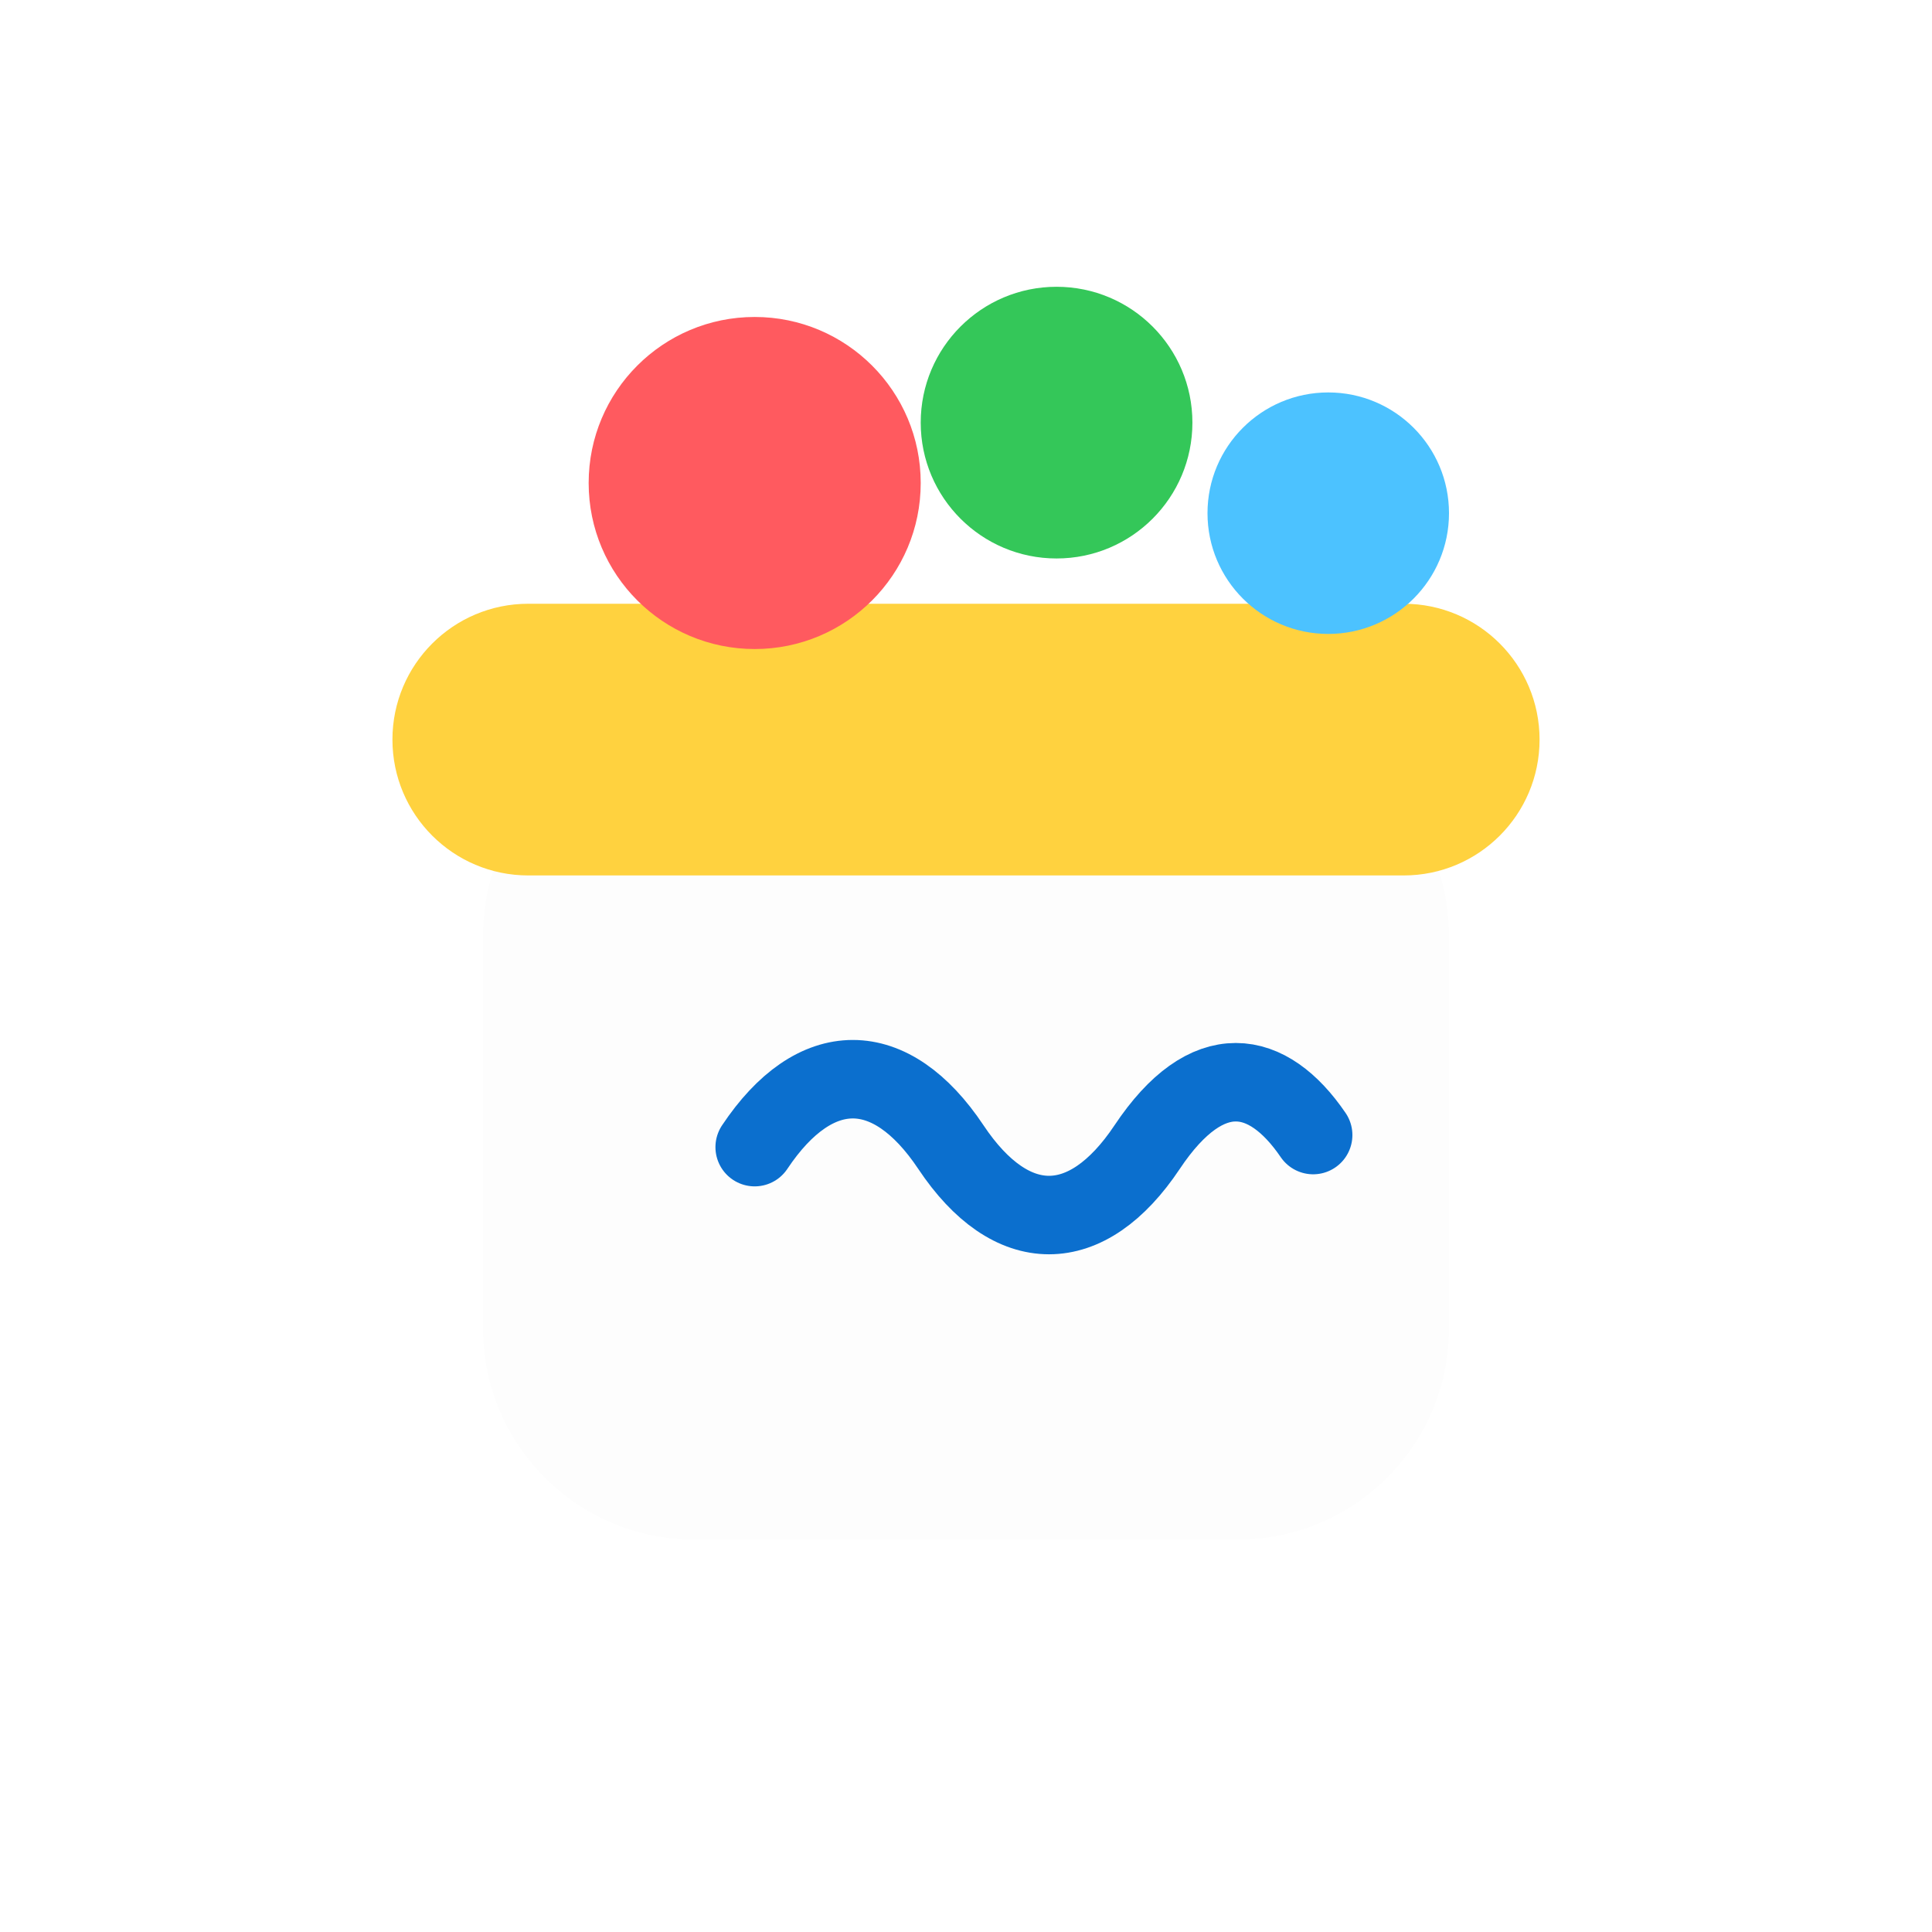
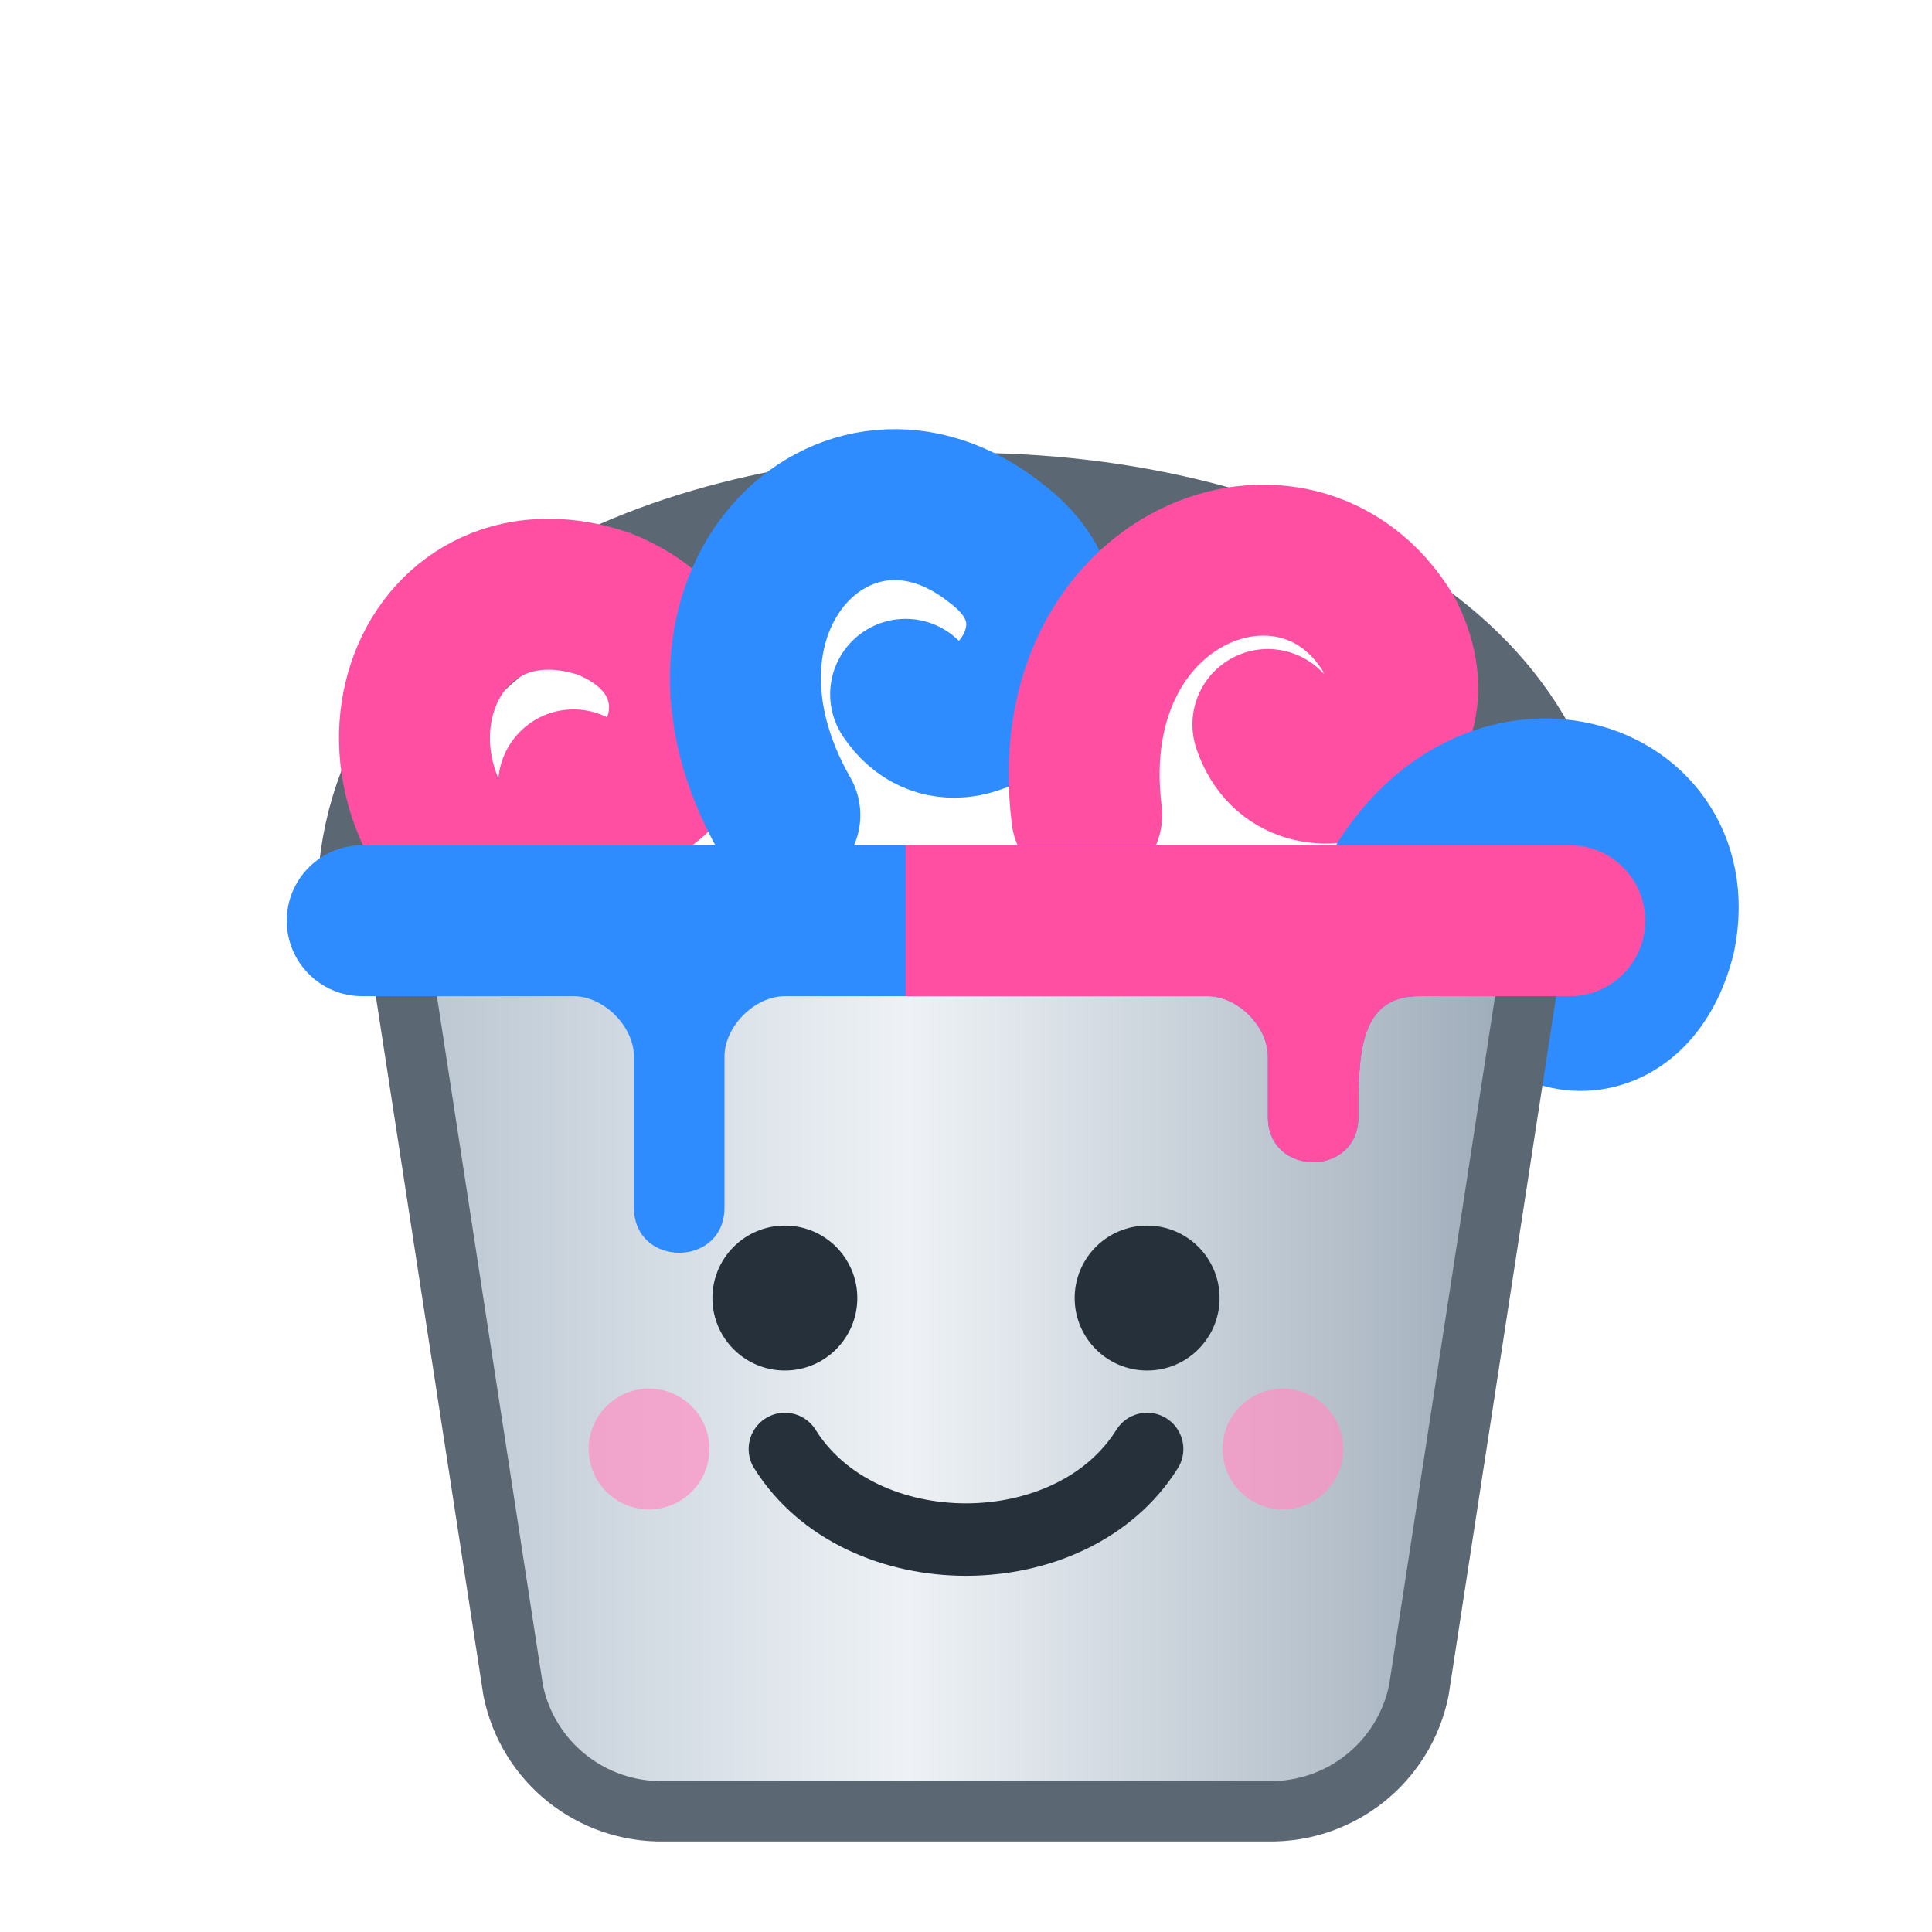
<svg xmlns="http://www.w3.org/2000/svg" viewBox="0 0 64 64">
-   <rect x="16" y="24" width="32" height="27" rx="7" fill="#fdfdfd" />
-   <rect x="13" y="20" width="38" height="9" rx="4.5" fill="#ffd23f" />
-   <circle cx="25" cy="16" r="5.5" fill="#ff5a5f" />
-   <circle cx="35" cy="14" r="4.5" fill="#34c759" />
-   <circle cx="44" cy="17" r="4" fill="#4cc2ff" />
-   <path d="M25 38c2-3 4.5-3 6.5 0s4.5 3 6.5 0 4-2.6 5.5-.4" stroke="#0b6fce" stroke-width="2.6" fill="none" stroke-linecap="round" />
+   <defs>
+     <linearGradient id="bucket" x1="0" x2="1">
+       <stop offset="0" stop-color="#b8c4d0" />
+       <stop offset="0.45" stop-color="#eef2f6" />
+       <stop offset="1" stop-color="#9aa8b6" />
+     </linearGradient>
+   </defs>
+   <path d="M12 30C12 12 52 12 52 30" stroke="#5b6773" stroke-width="3" fill="none" stroke-linecap="round" />
+   <g stroke-linecap="round" stroke-linejoin="round" fill="none" stroke-width="5">
+     <path d="M17 30c-6-4-3-12 3-10 5 2 2 8-1 6" stroke="#ff4fa3" />
+     <path d="M26 27c-4-7 2-13 7-9 4 3-1 8-3 5" stroke="#2f8cff" />
+     <path d="M36 27c-1-8 7-11 10-6 2 4-3 6-4 3" stroke="#ff4fa3" />
+     <path d="M46 30c3-6 10-4 9 1-1 4-5 3-5 0" stroke="#2f8cff" />
+   </g>
+   <path d="M13 30h38l-4 26a5 5 0 0 1-5 4H22a5 5 0 0 1-5-4z" fill="url(#bucket)" stroke="#5b6773" stroke-width="2" stroke-linejoin="round" />
+   <path d="M12 28h40a2 2 0 0 1 0 5H47c-2 0-2 2-2 4s-3 2-3 0v-2c0-1-1-2-2-2H26c-1 0-2 1-2 2v5c0 2-3 2-3 0v-5c0-1-1-2-2-2h-7a2 2 0 0 1 0-5z" fill="#2f8cff" />
+   <path d="M30 28h22a2 2 0 0 1 0 5H47c-2 0-2 2-2 4s-3 2-3 0v-2c0-1-1-2-2-2H30z" fill="#ff4fa3" />
+   <circle cx="26" cy="43" r="2.4" fill="#26303a" />
+   <circle cx="38" cy="43" r="2.4" fill="#26303a" />
+   <circle cx="21.5" cy="48" r="2" fill="#ff8fc3" opacity="0.7" />
+   <circle cx="42.5" cy="48" r="2" fill="#ff8fc3" opacity="0.7" />
+   <path d="M26 48c2.5 4 9.5 4 12 0" stroke="#26303a" stroke-width="2.4" fill="none" stroke-linecap="round" />
</svg>
